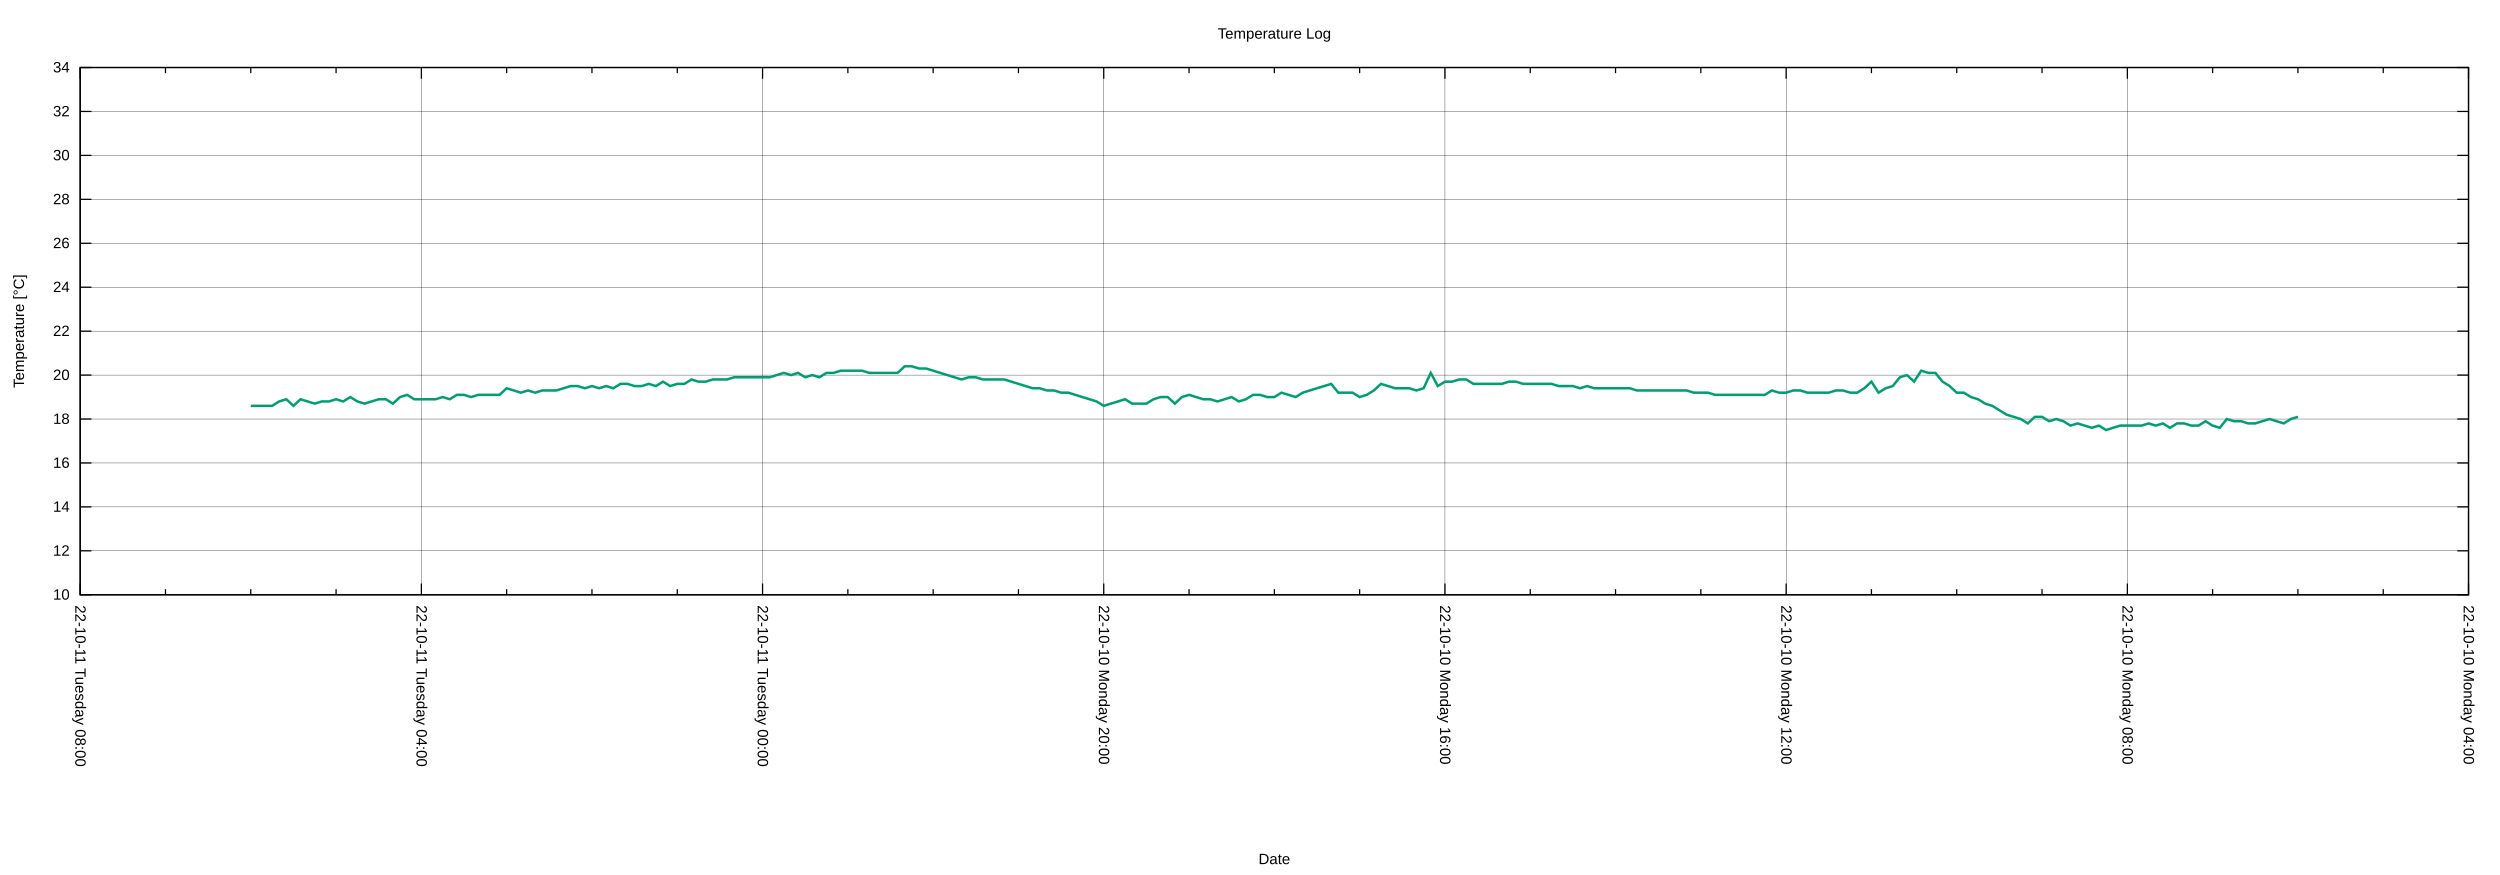
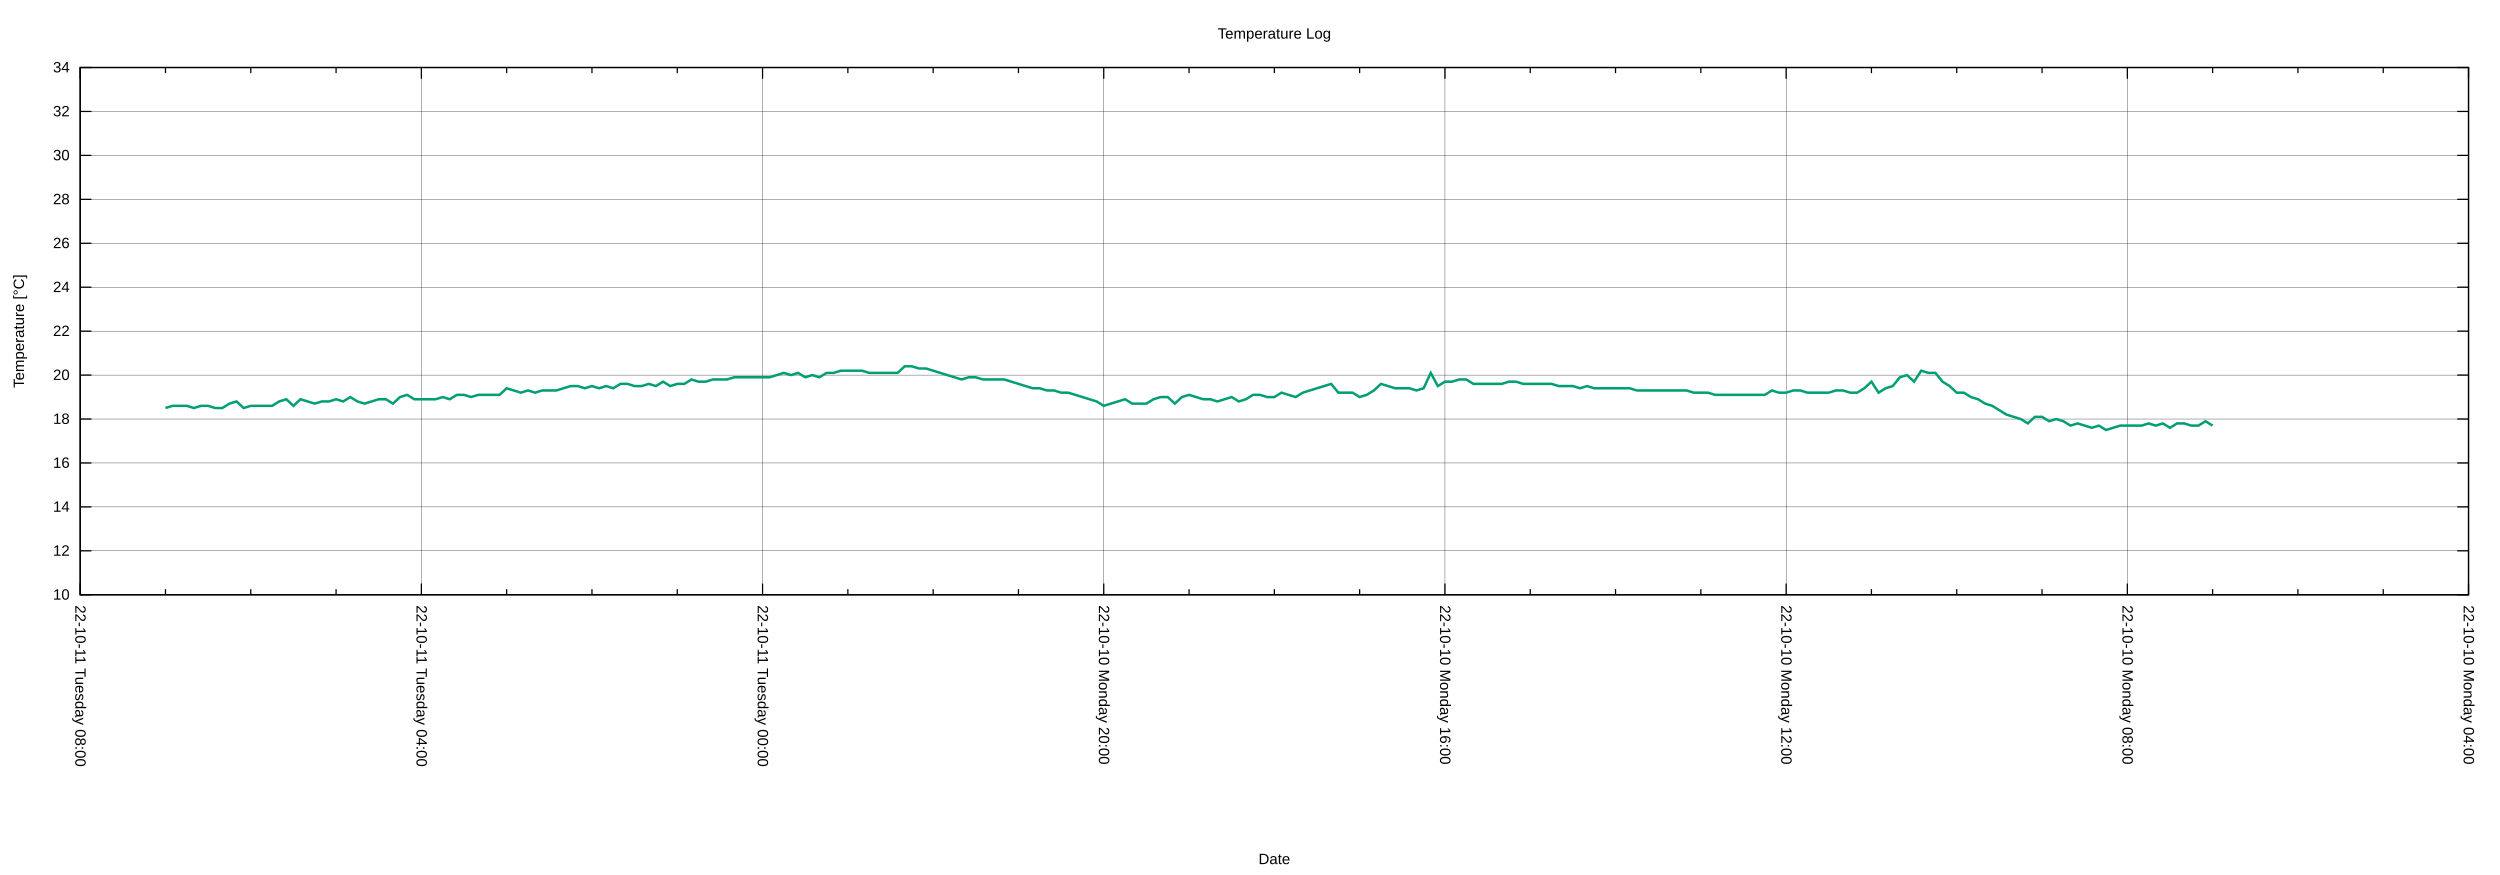
<svg xmlns="http://www.w3.org/2000/svg" xmlns:xlink="http://www.w3.org/1999/xlink" width="2000" height="700" viewBox="0 0 2000 700">
  <g id="gnuplot_canvas">
    <rect x="0" y="0" width="2000" height="700" fill="none" />
    <defs>
      <circle id="gpDot" r="0.5" stroke-width="0.5" stroke="currentColor" />
      <path id="gpPt0" stroke-width="0.222" stroke="currentColor" d="M-1,0 h2 M0,-1 v2" />
      <path id="gpPt1" stroke-width="0.222" stroke="currentColor" d="M-1,-1 L1,1 M1,-1 L-1,1" />
      <path id="gpPt2" stroke-width="0.222" stroke="currentColor" d="M-1,0 L1,0 M0,-1 L0,1 M-1,-1 L1,1 M-1,1 L1,-1" />
      <rect id="gpPt3" stroke-width="0.222" stroke="currentColor" x="-1" y="-1" width="2" height="2" />
      <rect id="gpPt4" stroke-width="0.222" stroke="currentColor" fill="currentColor" x="-1" y="-1" width="2" height="2" />
      <circle id="gpPt5" stroke-width="0.222" stroke="currentColor" cx="0" cy="0" r="1" />
      <use xlink:href="#gpPt5" id="gpPt6" fill="currentColor" stroke="none" />
      <path id="gpPt7" stroke-width="0.222" stroke="currentColor" d="M0,-1.33 L-1.33,0.67 L1.33,0.67 z" />
      <use xlink:href="#gpPt7" id="gpPt8" fill="currentColor" stroke="none" />
      <use xlink:href="#gpPt7" id="gpPt9" stroke="currentColor" transform="rotate(180)" />
      <use xlink:href="#gpPt9" id="gpPt10" fill="currentColor" stroke="none" />
      <use xlink:href="#gpPt3" id="gpPt11" stroke="currentColor" transform="rotate(45)" />
      <use xlink:href="#gpPt11" id="gpPt12" fill="currentColor" stroke="none" />
      <path id="gpPt13" stroke-width="0.222" stroke="currentColor" d="M0,1.330 L1.265,0.411 L0.782,-1.067 L-0.782,-1.076 L-1.265,0.411 z" />
      <use xlink:href="#gpPt13" id="gpPt14" fill="currentColor" stroke="none" />
      <filter id="textbox" filterUnits="objectBoundingBox" x="0" y="0" height="1" width="1">
        <feFlood flood-color="white" flood-opacity="1" result="bgnd" />
        <feComposite in="SourceGraphic" in2="bgnd" operator="atop" />
      </filter>
      <filter id="greybox" filterUnits="objectBoundingBox" x="0" y="0" height="1" width="1">
        <feFlood flood-color="lightgrey" flood-opacity="1" result="grey" />
        <feComposite in="SourceGraphic" in2="grey" operator="atop" />
      </filter>
    </defs>
    <g fill="none" color="white" stroke="currentColor" stroke-width="1.00" stroke-linecap="butt" stroke-linejoin="miter">
</g>
    <g fill="none" color="black" stroke="currentColor" stroke-width="1.00" stroke-linecap="butt" stroke-linejoin="miter">
</g>
    <g fill="none" color="black" stroke="black" stroke-width="0.25" stroke-linecap="butt" stroke-linejoin="miter">
</g>
    <g fill="none" color="black" stroke="currentColor" stroke-width="0.25" stroke-linecap="butt" stroke-linejoin="miter">
      <path stroke="black" class="gridline" d="M64.14,475.82 L1974.82,475.82  " />
    </g>
    <g fill="none" color="black" stroke="black" stroke-width="1.00" stroke-linecap="butt" stroke-linejoin="miter">
</g>
    <g fill="none" color="black" stroke="currentColor" stroke-width="1.00" stroke-linecap="butt" stroke-linejoin="miter">
      <path stroke="black" d="M64.14,475.82 L73.14,475.82 M1974.82,475.82 L1965.82,475.82  " />
      <g transform="translate(55.75,479.72)" stroke="none" fill="black" font-family="Arial" font-size="12.00" text-anchor="end">
        <text>
          <tspan font-family="Arial"> 10</tspan>
        </text>
      </g>
    </g>
    <g fill="none" color="black" stroke="currentColor" stroke-width="1.00" stroke-linecap="butt" stroke-linejoin="miter">
</g>
    <g fill="none" color="black" stroke="black" stroke-width="0.25" stroke-linecap="butt" stroke-linejoin="miter">
</g>
    <g fill="none" color="black" stroke="currentColor" stroke-width="0.25" stroke-linecap="butt" stroke-linejoin="miter">
      <path stroke="black" class="gridline" d="M64.14,440.67 L1974.82,440.67  " />
    </g>
    <g fill="none" color="black" stroke="black" stroke-width="1.00" stroke-linecap="butt" stroke-linejoin="miter">
</g>
    <g fill="none" color="black" stroke="currentColor" stroke-width="1.00" stroke-linecap="butt" stroke-linejoin="miter">
      <path stroke="black" d="M64.14,440.67 L73.14,440.67 M1974.82,440.67 L1965.82,440.67  " />
      <g transform="translate(55.75,444.57)" stroke="none" fill="black" font-family="Arial" font-size="12.00" text-anchor="end">
        <text>
          <tspan font-family="Arial"> 12</tspan>
        </text>
      </g>
    </g>
    <g fill="none" color="black" stroke="currentColor" stroke-width="1.00" stroke-linecap="butt" stroke-linejoin="miter">
</g>
    <g fill="none" color="black" stroke="black" stroke-width="0.25" stroke-linecap="butt" stroke-linejoin="miter">
</g>
    <g fill="none" color="black" stroke="currentColor" stroke-width="0.25" stroke-linecap="butt" stroke-linejoin="miter">
      <path stroke="black" class="gridline" d="M64.14,405.52 L1974.82,405.52  " />
    </g>
    <g fill="none" color="black" stroke="black" stroke-width="1.00" stroke-linecap="butt" stroke-linejoin="miter">
</g>
    <g fill="none" color="black" stroke="currentColor" stroke-width="1.00" stroke-linecap="butt" stroke-linejoin="miter">
      <path stroke="black" d="M64.14,405.52 L73.14,405.52 M1974.82,405.52 L1965.82,405.52  " />
      <g transform="translate(55.75,409.42)" stroke="none" fill="black" font-family="Arial" font-size="12.00" text-anchor="end">
        <text>
          <tspan font-family="Arial"> 14</tspan>
        </text>
      </g>
    </g>
    <g fill="none" color="black" stroke="currentColor" stroke-width="1.00" stroke-linecap="butt" stroke-linejoin="miter">
</g>
    <g fill="none" color="black" stroke="black" stroke-width="0.25" stroke-linecap="butt" stroke-linejoin="miter">
</g>
    <g fill="none" color="black" stroke="currentColor" stroke-width="0.25" stroke-linecap="butt" stroke-linejoin="miter">
      <path stroke="black" class="gridline" d="M64.14,370.37 L1974.82,370.37  " />
    </g>
    <g fill="none" color="black" stroke="black" stroke-width="1.00" stroke-linecap="butt" stroke-linejoin="miter">
</g>
    <g fill="none" color="black" stroke="currentColor" stroke-width="1.00" stroke-linecap="butt" stroke-linejoin="miter">
      <path stroke="black" d="M64.14,370.37 L73.14,370.37 M1974.82,370.37 L1965.82,370.37  " />
      <g transform="translate(55.75,374.27)" stroke="none" fill="black" font-family="Arial" font-size="12.00" text-anchor="end">
        <text>
          <tspan font-family="Arial"> 16</tspan>
        </text>
      </g>
    </g>
    <g fill="none" color="black" stroke="currentColor" stroke-width="1.00" stroke-linecap="butt" stroke-linejoin="miter">
</g>
    <g fill="none" color="black" stroke="black" stroke-width="0.25" stroke-linecap="butt" stroke-linejoin="miter">
</g>
    <g fill="none" color="black" stroke="currentColor" stroke-width="0.25" stroke-linecap="butt" stroke-linejoin="miter">
      <path stroke="black" class="gridline" d="M64.14,335.22 L1974.82,335.22  " />
    </g>
    <g fill="none" color="black" stroke="black" stroke-width="1.00" stroke-linecap="butt" stroke-linejoin="miter">
</g>
    <g fill="none" color="black" stroke="currentColor" stroke-width="1.00" stroke-linecap="butt" stroke-linejoin="miter">
      <path stroke="black" d="M64.14,335.22 L73.14,335.22 M1974.82,335.22 L1965.82,335.22  " />
      <g transform="translate(55.75,339.12)" stroke="none" fill="black" font-family="Arial" font-size="12.00" text-anchor="end">
        <text>
          <tspan font-family="Arial"> 18</tspan>
        </text>
      </g>
    </g>
    <g fill="none" color="black" stroke="currentColor" stroke-width="1.00" stroke-linecap="butt" stroke-linejoin="miter">
</g>
    <g fill="none" color="black" stroke="black" stroke-width="0.25" stroke-linecap="butt" stroke-linejoin="miter">
</g>
    <g fill="none" color="black" stroke="currentColor" stroke-width="0.25" stroke-linecap="butt" stroke-linejoin="miter">
      <path stroke="black" class="gridline" d="M64.14,300.07 L1974.82,300.07  " />
    </g>
    <g fill="none" color="black" stroke="black" stroke-width="1.00" stroke-linecap="butt" stroke-linejoin="miter">
</g>
    <g fill="none" color="black" stroke="currentColor" stroke-width="1.00" stroke-linecap="butt" stroke-linejoin="miter">
      <path stroke="black" d="M64.14,300.07 L73.14,300.07 M1974.82,300.07 L1965.82,300.07  " />
      <g transform="translate(55.75,303.97)" stroke="none" fill="black" font-family="Arial" font-size="12.00" text-anchor="end">
        <text>
          <tspan font-family="Arial"> 20</tspan>
        </text>
      </g>
    </g>
    <g fill="none" color="black" stroke="currentColor" stroke-width="1.00" stroke-linecap="butt" stroke-linejoin="miter">
</g>
    <g fill="none" color="black" stroke="black" stroke-width="0.25" stroke-linecap="butt" stroke-linejoin="miter">
</g>
    <g fill="none" color="black" stroke="currentColor" stroke-width="0.25" stroke-linecap="butt" stroke-linejoin="miter">
      <path stroke="black" class="gridline" d="M64.14,264.91 L1974.82,264.91  " />
    </g>
    <g fill="none" color="black" stroke="black" stroke-width="1.00" stroke-linecap="butt" stroke-linejoin="miter">
</g>
    <g fill="none" color="black" stroke="currentColor" stroke-width="1.00" stroke-linecap="butt" stroke-linejoin="miter">
      <path stroke="black" d="M64.14,264.91 L73.14,264.91 M1974.82,264.91 L1965.82,264.91  " />
      <g transform="translate(55.75,268.81)" stroke="none" fill="black" font-family="Arial" font-size="12.00" text-anchor="end">
        <text>
          <tspan font-family="Arial"> 22</tspan>
        </text>
      </g>
    </g>
    <g fill="none" color="black" stroke="currentColor" stroke-width="1.00" stroke-linecap="butt" stroke-linejoin="miter">
</g>
    <g fill="none" color="black" stroke="black" stroke-width="0.25" stroke-linecap="butt" stroke-linejoin="miter">
</g>
    <g fill="none" color="black" stroke="currentColor" stroke-width="0.25" stroke-linecap="butt" stroke-linejoin="miter">
      <path stroke="black" class="gridline" d="M64.14,229.76 L1974.82,229.76  " />
    </g>
    <g fill="none" color="black" stroke="black" stroke-width="1.00" stroke-linecap="butt" stroke-linejoin="miter">
</g>
    <g fill="none" color="black" stroke="currentColor" stroke-width="1.00" stroke-linecap="butt" stroke-linejoin="miter">
      <path stroke="black" d="M64.14,229.76 L73.14,229.76 M1974.82,229.76 L1965.82,229.76  " />
      <g transform="translate(55.75,233.66)" stroke="none" fill="black" font-family="Arial" font-size="12.00" text-anchor="end">
        <text>
          <tspan font-family="Arial"> 24</tspan>
        </text>
      </g>
    </g>
    <g fill="none" color="black" stroke="currentColor" stroke-width="1.00" stroke-linecap="butt" stroke-linejoin="miter">
</g>
    <g fill="none" color="black" stroke="black" stroke-width="0.25" stroke-linecap="butt" stroke-linejoin="miter">
</g>
    <g fill="none" color="black" stroke="currentColor" stroke-width="0.25" stroke-linecap="butt" stroke-linejoin="miter">
      <path stroke="black" class="gridline" d="M64.14,194.61 L1974.82,194.61  " />
    </g>
    <g fill="none" color="black" stroke="black" stroke-width="1.00" stroke-linecap="butt" stroke-linejoin="miter">
</g>
    <g fill="none" color="black" stroke="currentColor" stroke-width="1.00" stroke-linecap="butt" stroke-linejoin="miter">
      <path stroke="black" d="M64.14,194.61 L73.14,194.61 M1974.82,194.61 L1965.82,194.61  " />
      <g transform="translate(55.75,198.51)" stroke="none" fill="black" font-family="Arial" font-size="12.00" text-anchor="end">
        <text>
          <tspan font-family="Arial"> 26</tspan>
        </text>
      </g>
    </g>
    <g fill="none" color="black" stroke="currentColor" stroke-width="1.00" stroke-linecap="butt" stroke-linejoin="miter">
</g>
    <g fill="none" color="black" stroke="black" stroke-width="0.25" stroke-linecap="butt" stroke-linejoin="miter">
</g>
    <g fill="none" color="black" stroke="currentColor" stroke-width="0.25" stroke-linecap="butt" stroke-linejoin="miter">
      <path stroke="black" class="gridline" d="M64.14,159.46 L1974.82,159.46  " />
    </g>
    <g fill="none" color="black" stroke="black" stroke-width="1.00" stroke-linecap="butt" stroke-linejoin="miter">
</g>
    <g fill="none" color="black" stroke="currentColor" stroke-width="1.00" stroke-linecap="butt" stroke-linejoin="miter">
      <path stroke="black" d="M64.14,159.46 L73.14,159.46 M1974.82,159.46 L1965.82,159.46  " />
      <g transform="translate(55.75,163.36)" stroke="none" fill="black" font-family="Arial" font-size="12.00" text-anchor="end">
        <text>
          <tspan font-family="Arial"> 28</tspan>
        </text>
      </g>
    </g>
    <g fill="none" color="black" stroke="currentColor" stroke-width="1.00" stroke-linecap="butt" stroke-linejoin="miter">
</g>
    <g fill="none" color="black" stroke="black" stroke-width="0.25" stroke-linecap="butt" stroke-linejoin="miter">
</g>
    <g fill="none" color="black" stroke="currentColor" stroke-width="0.25" stroke-linecap="butt" stroke-linejoin="miter">
      <path stroke="black" class="gridline" d="M64.14,124.31 L1974.82,124.31  " />
    </g>
    <g fill="none" color="black" stroke="black" stroke-width="1.00" stroke-linecap="butt" stroke-linejoin="miter">
</g>
    <g fill="none" color="black" stroke="currentColor" stroke-width="1.00" stroke-linecap="butt" stroke-linejoin="miter">
      <path stroke="black" d="M64.14,124.31 L73.14,124.31 M1974.82,124.31 L1965.82,124.31  " />
      <g transform="translate(55.75,128.21)" stroke="none" fill="black" font-family="Arial" font-size="12.00" text-anchor="end">
        <text>
          <tspan font-family="Arial"> 30</tspan>
        </text>
      </g>
    </g>
    <g fill="none" color="black" stroke="currentColor" stroke-width="1.00" stroke-linecap="butt" stroke-linejoin="miter">
</g>
    <g fill="none" color="black" stroke="black" stroke-width="0.25" stroke-linecap="butt" stroke-linejoin="miter">
</g>
    <g fill="none" color="black" stroke="currentColor" stroke-width="0.25" stroke-linecap="butt" stroke-linejoin="miter">
      <path stroke="black" class="gridline" d="M64.14,89.16 L1974.82,89.16  " />
    </g>
    <g fill="none" color="black" stroke="black" stroke-width="1.00" stroke-linecap="butt" stroke-linejoin="miter">
</g>
    <g fill="none" color="black" stroke="currentColor" stroke-width="1.00" stroke-linecap="butt" stroke-linejoin="miter">
      <path stroke="black" d="M64.14,89.16 L73.14,89.16 M1974.82,89.16 L1965.82,89.16  " />
      <g transform="translate(55.75,93.06)" stroke="none" fill="black" font-family="Arial" font-size="12.00" text-anchor="end">
        <text>
          <tspan font-family="Arial"> 32</tspan>
        </text>
      </g>
    </g>
    <g fill="none" color="black" stroke="currentColor" stroke-width="1.00" stroke-linecap="butt" stroke-linejoin="miter">
</g>
    <g fill="none" color="black" stroke="black" stroke-width="0.25" stroke-linecap="butt" stroke-linejoin="miter">
</g>
    <g fill="none" color="black" stroke="currentColor" stroke-width="0.25" stroke-linecap="butt" stroke-linejoin="miter">
      <path stroke="black" class="gridline" d="M64.14,54.01 L1974.82,54.01  " />
    </g>
    <g fill="none" color="black" stroke="black" stroke-width="1.00" stroke-linecap="butt" stroke-linejoin="miter">
</g>
    <g fill="none" color="black" stroke="currentColor" stroke-width="1.00" stroke-linecap="butt" stroke-linejoin="miter">
      <path stroke="black" d="M64.14,54.01 L73.14,54.01 M1974.82,54.01 L1965.82,54.01  " />
      <g transform="translate(55.75,57.91)" stroke="none" fill="black" font-family="Arial" font-size="12.00" text-anchor="end">
        <text>
          <tspan font-family="Arial"> 34</tspan>
        </text>
      </g>
    </g>
    <g fill="none" color="black" stroke="currentColor" stroke-width="1.00" stroke-linecap="butt" stroke-linejoin="miter">
</g>
    <g fill="none" color="black" stroke="black" stroke-width="0.25" stroke-linecap="butt" stroke-linejoin="miter">
</g>
    <g fill="none" color="black" stroke="currentColor" stroke-width="0.25" stroke-linecap="butt" stroke-linejoin="miter">
      <path stroke="black" class="gridline" d="M1974.82,475.82 L1974.82,54.01  " />
    </g>
    <g fill="none" color="black" stroke="black" stroke-width="1.00" stroke-linecap="butt" stroke-linejoin="miter">
</g>
    <g fill="none" color="black" stroke="currentColor" stroke-width="1.00" stroke-linecap="butt" stroke-linejoin="miter">
      <path stroke="black" d="M1974.82,475.82 L1974.82,466.82 M1974.82,54.01 L1974.82,63.01  " />
      <g transform="translate(1970.92,484.21) rotate(90)" stroke="none" fill="black" font-family="Arial" font-size="12.00" text-anchor="start">
        <text>
          <tspan font-family="Arial">22-10-10 Monday 04:00</tspan>
        </text>
      </g>
    </g>
    <g fill="none" color="black" stroke="currentColor" stroke-width="1.00" stroke-linecap="butt" stroke-linejoin="miter">
      <path stroke="black" d="M1906.58,475.82 L1906.58,471.32 M1906.58,54.01 L1906.58,58.51 M1838.34,475.82 L1838.34,471.32 M1838.34,54.01 L1838.34,58.51   M1770.10,475.82 L1770.10,471.32 M1770.10,54.01 L1770.10,58.51  " />
    </g>
    <g fill="none" color="black" stroke="black" stroke-width="0.25" stroke-linecap="butt" stroke-linejoin="miter">
</g>
    <g fill="none" color="black" stroke="currentColor" stroke-width="0.25" stroke-linecap="butt" stroke-linejoin="miter">
      <path stroke="black" class="gridline" d="M1701.87,475.82 L1701.87,54.01  " />
    </g>
    <g fill="none" color="black" stroke="black" stroke-width="1.00" stroke-linecap="butt" stroke-linejoin="miter">
</g>
    <g fill="none" color="black" stroke="currentColor" stroke-width="1.00" stroke-linecap="butt" stroke-linejoin="miter">
      <path stroke="black" d="M1701.87,475.82 L1701.87,466.82 M1701.87,54.01 L1701.87,63.01  " />
      <g transform="translate(1697.97,484.21) rotate(90)" stroke="none" fill="black" font-family="Arial" font-size="12.00" text-anchor="start">
        <text>
          <tspan font-family="Arial">22-10-10 Monday 08:00</tspan>
        </text>
      </g>
    </g>
    <g fill="none" color="black" stroke="currentColor" stroke-width="1.00" stroke-linecap="butt" stroke-linejoin="miter">
      <path stroke="black" d="M1633.63,475.82 L1633.63,471.32 M1633.63,54.01 L1633.63,58.51 M1565.39,475.82 L1565.39,471.32 M1565.39,54.01 L1565.39,58.51   M1497.15,475.82 L1497.15,471.32 M1497.15,54.01 L1497.15,58.51  " />
    </g>
    <g fill="none" color="black" stroke="black" stroke-width="0.25" stroke-linecap="butt" stroke-linejoin="miter">
</g>
    <g fill="none" color="black" stroke="currentColor" stroke-width="0.25" stroke-linecap="butt" stroke-linejoin="miter">
      <path stroke="black" class="gridline" d="M1428.91,475.82 L1428.91,54.01  " />
    </g>
    <g fill="none" color="black" stroke="black" stroke-width="1.00" stroke-linecap="butt" stroke-linejoin="miter">
</g>
    <g fill="none" color="black" stroke="currentColor" stroke-width="1.00" stroke-linecap="butt" stroke-linejoin="miter">
      <path stroke="black" d="M1428.91,475.82 L1428.91,466.82 M1428.91,54.01 L1428.91,63.01  " />
      <g transform="translate(1425.01,484.21) rotate(90)" stroke="none" fill="black" font-family="Arial" font-size="12.00" text-anchor="start">
        <text>
          <tspan font-family="Arial">22-10-10 Monday 12:00</tspan>
        </text>
      </g>
    </g>
    <g fill="none" color="black" stroke="currentColor" stroke-width="1.00" stroke-linecap="butt" stroke-linejoin="miter">
      <path stroke="black" d="M1360.67,475.82 L1360.67,471.32 M1360.67,54.01 L1360.67,58.51 M1292.43,475.82 L1292.43,471.32 M1292.43,54.01 L1292.43,58.51   M1224.20,475.82 L1224.20,471.32 M1224.20,54.01 L1224.20,58.51  " />
    </g>
    <g fill="none" color="black" stroke="black" stroke-width="0.25" stroke-linecap="butt" stroke-linejoin="miter">
</g>
    <g fill="none" color="black" stroke="currentColor" stroke-width="0.25" stroke-linecap="butt" stroke-linejoin="miter">
      <path stroke="black" class="gridline" d="M1155.96,475.82 L1155.96,54.01  " />
    </g>
    <g fill="none" color="black" stroke="black" stroke-width="1.00" stroke-linecap="butt" stroke-linejoin="miter">
</g>
    <g fill="none" color="black" stroke="currentColor" stroke-width="1.00" stroke-linecap="butt" stroke-linejoin="miter">
      <path stroke="black" d="M1155.96,475.82 L1155.96,466.82 M1155.96,54.01 L1155.96,63.01  " />
      <g transform="translate(1152.06,484.21) rotate(90)" stroke="none" fill="black" font-family="Arial" font-size="12.00" text-anchor="start">
        <text>
          <tspan font-family="Arial">22-10-10 Monday 16:00</tspan>
        </text>
      </g>
    </g>
    <g fill="none" color="black" stroke="currentColor" stroke-width="1.00" stroke-linecap="butt" stroke-linejoin="miter">
      <path stroke="black" d="M1087.72,475.82 L1087.72,471.32 M1087.72,54.01 L1087.72,58.51 M1019.48,475.82 L1019.48,471.32 M1019.48,54.01 L1019.48,58.51   M951.24,475.82 L951.24,471.32 M951.24,54.01 L951.24,58.51  " />
    </g>
    <g fill="none" color="black" stroke="black" stroke-width="0.25" stroke-linecap="butt" stroke-linejoin="miter">
</g>
    <g fill="none" color="black" stroke="currentColor" stroke-width="0.25" stroke-linecap="butt" stroke-linejoin="miter">
      <path stroke="black" class="gridline" d="M883.00,475.82 L883.00,54.01  " />
    </g>
    <g fill="none" color="black" stroke="black" stroke-width="1.00" stroke-linecap="butt" stroke-linejoin="miter">
</g>
    <g fill="none" color="black" stroke="currentColor" stroke-width="1.00" stroke-linecap="butt" stroke-linejoin="miter">
      <path stroke="black" d="M883.00,475.82 L883.00,466.82 M883.00,54.01 L883.00,63.01  " />
      <g transform="translate(879.10,484.21) rotate(90)" stroke="none" fill="black" font-family="Arial" font-size="12.00" text-anchor="start">
        <text>
          <tspan font-family="Arial">22-10-10 Monday 20:00</tspan>
        </text>
      </g>
    </g>
    <g fill="none" color="black" stroke="currentColor" stroke-width="1.00" stroke-linecap="butt" stroke-linejoin="miter">
      <path stroke="black" d="M814.76,475.82 L814.76,471.32 M814.76,54.01 L814.76,58.51 M746.53,475.82 L746.53,471.32 M746.53,54.01 L746.53,58.51   M678.29,475.82 L678.29,471.32 M678.29,54.01 L678.29,58.51  " />
    </g>
    <g fill="none" color="black" stroke="black" stroke-width="0.25" stroke-linecap="butt" stroke-linejoin="miter">
</g>
    <g fill="none" color="black" stroke="currentColor" stroke-width="0.25" stroke-linecap="butt" stroke-linejoin="miter">
      <path stroke="black" class="gridline" d="M610.05,475.82 L610.05,54.01  " />
    </g>
    <g fill="none" color="black" stroke="black" stroke-width="1.00" stroke-linecap="butt" stroke-linejoin="miter">
</g>
    <g fill="none" color="black" stroke="currentColor" stroke-width="1.00" stroke-linecap="butt" stroke-linejoin="miter">
      <path stroke="black" d="M610.05,475.82 L610.05,466.82 M610.05,54.01 L610.05,63.01  " />
      <g transform="translate(606.15,484.21) rotate(90)" stroke="none" fill="black" font-family="Arial" font-size="12.00" text-anchor="start">
        <text>
          <tspan font-family="Arial">22-10-11 Tuesday 00:00</tspan>
        </text>
      </g>
    </g>
    <g fill="none" color="black" stroke="currentColor" stroke-width="1.00" stroke-linecap="butt" stroke-linejoin="miter">
      <path stroke="black" d="M541.81,475.82 L541.81,471.32 M541.81,54.01 L541.81,58.51 M473.57,475.82 L473.57,471.32 M473.57,54.01 L473.57,58.51   M405.33,475.82 L405.33,471.32 M405.33,54.01 L405.33,58.51  " />
    </g>
    <g fill="none" color="black" stroke="black" stroke-width="0.25" stroke-linecap="butt" stroke-linejoin="miter">
</g>
    <g fill="none" color="black" stroke="currentColor" stroke-width="0.25" stroke-linecap="butt" stroke-linejoin="miter">
      <path stroke="black" class="gridline" d="M337.09,475.82 L337.09,54.01  " />
    </g>
    <g fill="none" color="black" stroke="black" stroke-width="1.00" stroke-linecap="butt" stroke-linejoin="miter">
</g>
    <g fill="none" color="black" stroke="currentColor" stroke-width="1.00" stroke-linecap="butt" stroke-linejoin="miter">
      <path stroke="black" d="M337.09,475.82 L337.09,466.82 M337.09,54.01 L337.09,63.01  " />
      <g transform="translate(333.19,484.21) rotate(90)" stroke="none" fill="black" font-family="Arial" font-size="12.00" text-anchor="start">
        <text>
          <tspan font-family="Arial">22-10-11 Tuesday 04:00</tspan>
        </text>
      </g>
    </g>
    <g fill="none" color="black" stroke="currentColor" stroke-width="1.00" stroke-linecap="butt" stroke-linejoin="miter">
      <path stroke="black" d="M268.86,475.82 L268.86,471.32 M268.86,54.01 L268.86,58.51 M200.62,475.82 L200.62,471.32 M200.62,54.01 L200.62,58.51   M132.38,475.82 L132.38,471.32 M132.38,54.01 L132.38,58.51  " />
    </g>
    <g fill="none" color="black" stroke="black" stroke-width="0.25" stroke-linecap="butt" stroke-linejoin="miter">
</g>
    <g fill="none" color="black" stroke="currentColor" stroke-width="0.25" stroke-linecap="butt" stroke-linejoin="miter">
      <path stroke="black" class="gridline" d="M64.14,475.82 L64.14,54.01  " />
    </g>
    <g fill="none" color="black" stroke="black" stroke-width="1.00" stroke-linecap="butt" stroke-linejoin="miter">
</g>
    <g fill="none" color="black" stroke="currentColor" stroke-width="1.00" stroke-linecap="butt" stroke-linejoin="miter">
      <path stroke="black" d="M64.14,475.82 L64.14,466.82 M64.14,54.01 L64.14,63.01  " />
      <g transform="translate(60.24,484.21) rotate(90)" stroke="none" fill="black" font-family="Arial" font-size="12.00" text-anchor="start">
        <text>
          <tspan font-family="Arial">22-10-11 Tuesday 08:00</tspan>
        </text>
      </g>
    </g>
    <g fill="none" color="black" stroke="currentColor" stroke-width="1.00" stroke-linecap="butt" stroke-linejoin="miter">
</g>
    <g fill="none" color="black" stroke="currentColor" stroke-width="1.00" stroke-linecap="butt" stroke-linejoin="miter">
      <path stroke="black" d="M64.14,54.01 L64.14,475.82 L1974.82,475.82 L1974.82,54.01 L64.14,54.01 Z  " />
    </g>
    <g fill="none" color="black" stroke="currentColor" stroke-width="1.00" stroke-linecap="butt" stroke-linejoin="miter">
      <g transform="translate(19.18,264.92) rotate(270)" stroke="none" fill="black" font-family="Arial" font-size="12.00" text-anchor="middle">
        <text>
          <tspan font-family="Arial">Temperature [°C]</tspan>
        </text>
      </g>
    </g>
    <g fill="none" color="black" stroke="currentColor" stroke-width="1.00" stroke-linecap="butt" stroke-linejoin="miter">
      <g transform="translate(1019.48,691.30)" stroke="none" fill="black" font-family="Arial" font-size="12.00" text-anchor="middle">
        <text>
          <tspan font-family="Arial">Date</tspan>
        </text>
      </g>
    </g>
    <g fill="none" color="black" stroke="currentColor" stroke-width="1.00" stroke-linecap="butt" stroke-linejoin="miter">
</g>
    <g id="gnuplot_plot_1">
      <g fill="none" color="white" stroke="currentColor" stroke-width="2.00" stroke-linecap="butt" stroke-linejoin="miter">
</g>
      <g fill="none" color="black" stroke="currentColor" stroke-width="2.00" stroke-linecap="butt" stroke-linejoin="miter">
-         <path stroke="rgb(  0, 158, 115)" d="M200.62,324.67 L206.30,324.67 L211.99,324.67 L217.68,324.67 L223.36,321.16 L229.05,319.40 L234.74,324.67 L240.42,319.40   L246.11,321.16 L251.80,322.91 L257.48,321.16 L263.17,321.16 L268.86,319.40 L274.54,321.16 L280.23,317.64 L285.92,321.16   L291.60,322.91 L297.29,321.16 L302.98,319.40 L308.66,319.40 L314.35,322.91 L320.03,317.64 L325.72,315.88 L331.41,319.40   L337.09,319.40 L342.78,319.40 L348.47,319.40 L354.15,317.64 L359.84,319.40 L365.53,315.88 L371.21,315.88 L376.90,317.64   L382.59,315.88 L388.27,315.88 L393.96,315.88 L399.65,315.88 L405.33,310.61 L411.02,312.37 L416.71,314.13 L422.39,312.37   L428.08,314.13 L433.77,312.37 L439.45,312.37 L445.14,312.37 L450.83,310.61 L456.51,308.85 L462.20,308.85 L467.88,310.61   L473.57,308.85 L479.26,310.61 L484.94,308.85 L490.63,310.61 L496.32,307.10 L502.00,307.10 L507.69,308.85 L513.38,308.85   L519.06,307.10 L524.75,308.85 L530.44,305.34 L536.12,308.85 L541.81,307.10 L547.50,307.10 L553.18,303.58 L558.87,305.34   L564.56,305.34 L570.24,303.58 L575.93,303.58 L581.62,303.58 L587.30,301.82 L592.99,301.82 L598.68,301.82 L604.36,301.82   L610.05,301.82 L615.74,301.82 L621.42,300.07 L627.11,298.31 L632.79,300.07 L638.48,298.31 L644.17,301.82 L649.85,300.07   L655.54,301.82 L661.23,298.31 L666.91,298.31 L672.60,296.55 L678.29,296.55 L683.97,296.55 L689.66,296.55 L695.35,298.31   L701.03,298.31 L706.72,298.31 L712.41,298.31 L718.09,298.31 L723.78,293.04 L729.47,293.04 L735.15,294.79 L740.84,294.79   L746.53,296.55 L752.21,298.31 L757.90,300.07 L763.59,301.82 L769.27,303.58 L774.96,301.82 L780.65,301.82 L786.33,303.58   L792.02,303.58 L797.70,303.58 L803.39,303.58 L809.08,305.34 L814.76,307.10 L820.45,308.85 L826.14,310.61 L831.82,310.61   L837.51,312.37 L843.20,312.37 L848.88,314.13 L854.57,314.13 L860.26,315.88 L865.94,317.64 L871.63,319.40 L877.32,321.16   L883.00,324.67 L888.69,322.91 L894.38,321.16 L900.06,319.40 L905.75,322.91 L911.44,322.91 L917.12,322.91 L922.81,319.40   L928.50,317.64 L934.18,317.64 L939.87,322.91 L945.55,317.64 L951.24,315.88 L956.93,317.64 L962.61,319.40 L968.30,319.40   L973.99,321.16 L979.67,319.40 L985.36,317.64 L991.05,321.16 L996.73,319.40 L1002.42,315.88 L1008.11,315.88 L1013.79,317.64   L1019.48,317.64 L1025.17,314.13 L1030.85,315.88 L1036.54,317.64 L1042.23,314.13 L1047.91,312.37 L1053.60,310.61 L1059.29,308.85   L1064.97,307.10 L1070.66,314.13 L1076.35,314.13 L1082.03,314.13 L1087.72,317.64 L1093.41,315.88 L1099.09,312.37 L1104.78,307.10   L1110.46,308.85 L1116.15,310.61 L1121.84,310.61 L1127.52,310.61 L1133.21,312.37 L1138.90,310.61 L1144.58,298.31 L1150.27,308.85   L1155.96,305.34 L1161.64,305.34 L1167.33,303.58 L1173.02,303.58 L1178.70,307.10 L1184.39,307.10 L1190.08,307.10 L1195.76,307.10   L1201.45,307.10 L1207.14,305.34 L1212.82,305.34 L1218.51,307.10 L1224.20,307.10 L1229.88,307.10 L1235.57,307.10 L1241.26,307.10   L1246.94,308.85 L1252.63,308.85 L1258.32,308.85 L1264.00,310.61 L1269.69,308.85 L1275.37,310.61 L1281.06,310.61 L1286.75,310.61   L1292.43,310.61 L1298.12,310.61 L1303.81,310.61 L1309.49,312.37 L1315.18,312.37 L1320.87,312.37 L1326.55,312.37 L1332.24,312.37   L1337.93,312.37 L1343.61,312.37 L1349.30,312.37 L1354.99,314.13 L1360.67,314.13 L1366.36,314.13 L1372.05,315.88 L1377.73,315.88   L1383.42,315.88 L1389.11,315.88 L1394.79,315.88 L1400.48,315.88 L1406.17,315.88 L1411.85,315.88 L1417.54,312.37 L1423.22,314.13   L1428.91,314.13 L1434.60,312.37 L1440.28,312.37 L1445.97,314.13 L1451.66,314.13 L1457.34,314.13 L1463.03,314.13 L1468.72,312.37   L1474.40,312.37 L1480.09,314.13 L1485.78,314.13 L1491.46,310.61 L1497.15,305.34 L1502.84,314.13 L1508.52,310.61 L1514.21,308.85   L1519.90,301.82 L1525.58,300.07 L1531.27,305.34 L1536.96,296.55 L1542.64,298.31 L1548.33,298.31 L1554.02,305.34 L1559.70,308.85   L1565.39,314.13 L1571.08,314.13 L1576.76,317.64 L1582.45,319.40 L1588.13,322.91 L1593.82,324.67 L1599.51,328.19 L1605.19,331.70   L1610.88,333.46 L1616.57,335.22 L1622.25,338.73 L1627.94,333.46 L1633.63,333.46 L1639.31,336.97 L1645.00,335.22 L1650.69,336.97   L1656.37,340.49 L1662.06,338.73 L1667.75,340.49 L1673.43,342.25 L1679.12,340.49 L1684.81,344.00 L1690.49,342.25 L1696.18,340.49   L1701.87,340.49 L1707.55,340.49 L1713.24,340.49 L1718.93,338.73 L1724.61,340.49 L1730.30,338.73 L1735.99,342.25 L1741.67,338.73   L1747.36,338.73 L1753.04,340.49 L1758.73,340.49 L1764.42,336.97 L1770.10,340.49 L1775.79,342.25 L1781.48,335.22 L1787.16,336.97   L1792.85,336.97 L1798.54,338.73 L1804.22,338.73 L1809.91,336.97 L1815.60,335.22 L1821.28,336.97 L1826.97,338.73 L1832.66,335.22   L1838.34,333.46  " />
+         <path stroke="rgb(  0, 158, 115)" d="M132.38,326.43 L138.07,324.67 L143.75,324.67 L149.44,324.67 L155.12,326.43 L160.81,324.67 L166.50,324.67 L172.18,326.43   L177.87,326.43 L183.56,322.91 L189.24,321.16 L194.93,326.43 L200.62,324.67 L206.30,324.67 L211.99,324.67 L217.68,324.67   L223.36,321.16 L229.05,319.40 L234.74,324.67 L240.42,319.40 L246.11,321.16 L251.80,322.91 L257.48,321.16 L263.17,321.16   L268.86,319.40 L274.54,321.16 L280.23,317.64 L285.92,321.16 L291.60,322.91 L297.29,321.16 L302.98,319.40 L308.66,319.40   L314.35,322.91 L320.03,317.64 L325.72,315.88 L331.41,319.40 L337.09,319.40 L342.78,319.40 L348.47,319.40 L354.15,317.64   L359.84,319.40 L365.53,315.88 L371.21,315.88 L376.90,317.64 L382.59,315.88 L388.27,315.88 L393.96,315.88 L399.65,315.88   L405.33,310.61 L411.02,312.37 L416.71,314.13 L422.39,312.37 L428.08,314.13 L433.77,312.37 L439.45,312.37 L445.14,312.37   L450.83,310.61 L456.51,308.85 L462.20,308.85 L467.88,310.61 L473.57,308.85 L479.26,310.61 L484.94,308.85 L490.63,310.61   L496.32,307.10 L502.00,307.10 L507.69,308.85 L513.38,308.85 L519.06,307.10 L524.75,308.85 L530.44,305.34 L536.12,308.85   L541.81,307.10 L547.50,307.10 L553.18,303.58 L558.87,305.34 L564.56,305.34 L570.24,303.58 L575.93,303.58 L581.62,303.58   L587.30,301.82 L592.99,301.82 L598.68,301.82 L604.36,301.82 L610.05,301.82 L615.74,301.82 L621.42,300.07 L627.11,298.31   L632.79,300.07 L638.48,298.31 L644.17,301.82 L649.85,300.07 L655.54,301.82 L661.23,298.31 L666.91,298.31 L672.60,296.55   L678.29,296.55 L683.97,296.55 L689.66,296.55 L695.35,298.31 L701.03,298.31 L706.72,298.31 L712.41,298.31 L718.09,298.31   L723.78,293.04 L729.47,293.04 L735.15,294.79 L740.84,294.79 L746.53,296.55 L752.21,298.31 L757.90,300.07 L763.59,301.82   L769.27,303.58 L774.96,301.82 L780.65,301.82 L786.33,303.58 L792.02,303.58 L797.70,303.58 L803.39,303.58 L809.08,305.34   L814.76,307.10 L820.45,308.85 L826.14,310.61 L831.82,310.61 L837.51,312.37 L843.20,312.37 L848.88,314.13 L854.57,314.13   L860.26,315.88 L865.94,317.64 L871.63,319.40 L877.32,321.16 L883.00,324.67 L888.69,322.91 L894.38,321.16 L900.06,319.40   L905.75,322.91 L911.44,322.91 L917.12,322.91 L922.81,319.40 L928.50,317.64 L934.18,317.64 L939.87,322.91 L945.55,317.64   L951.24,315.88 L956.93,317.64 L962.61,319.40 L968.30,319.40 L973.99,321.16 L979.67,319.40 L985.36,317.64 L991.05,321.16   L996.73,319.40 L1002.42,315.88 L1008.11,315.88 L1013.79,317.64 L1019.48,317.64 L1025.17,314.13 L1030.85,315.88 L1036.54,317.64   L1042.23,314.13 L1047.91,312.37 L1053.60,310.61 L1059.29,308.85 L1064.97,307.10 L1070.66,314.13 L1076.35,314.13 L1082.03,314.13   L1087.72,317.64 L1093.41,315.88 L1099.09,312.37 L1104.78,307.10 L1110.46,308.85 L1116.15,310.61 L1121.84,310.61 L1127.52,310.61   L1133.21,312.37 L1138.90,310.61 L1144.58,298.31 L1150.27,308.85 L1155.96,305.34 L1161.64,305.34 L1167.33,303.58 L1173.02,303.58   L1178.70,307.10 L1184.39,307.10 L1190.08,307.10 L1195.76,307.10 L1201.45,307.10 L1207.14,305.34 L1212.82,305.34 L1218.51,307.10   L1224.20,307.10 L1229.88,307.10 L1235.57,307.10 L1241.26,307.10 L1246.94,308.85 L1252.63,308.85 L1258.32,308.85 L1264.00,310.61   L1269.69,308.85 L1275.37,310.61 L1281.06,310.61 L1286.75,310.61 L1292.43,310.61 L1298.12,310.61 L1303.81,310.61 L1309.49,312.37   L1315.18,312.37 L1320.87,312.37 L1326.55,312.37 L1332.24,312.37 L1337.93,312.37 L1343.61,312.37 L1349.30,312.37 L1354.99,314.13   L1360.67,314.13 L1366.36,314.13 L1372.05,315.88 L1377.73,315.88 L1383.42,315.88 L1389.11,315.88 L1394.79,315.88 L1400.48,315.88   L1406.17,315.88 L1411.85,315.88 L1417.54,312.37 L1423.22,314.13 L1428.91,314.13 L1434.60,312.37 L1440.28,312.37 L1445.97,314.13   L1451.66,314.13 L1457.34,314.13 L1463.03,314.13 L1468.72,312.37 L1474.40,312.37 L1480.09,314.13 L1485.78,314.13 L1491.46,310.61   L1497.15,305.34 L1502.84,314.13 L1508.52,310.61 L1514.21,308.85 L1519.90,301.82 L1525.58,300.07 L1531.27,305.34 L1536.96,296.55   L1542.64,298.31 L1548.33,298.31 L1554.02,305.34 L1559.70,308.85 L1565.39,314.13 L1571.08,314.13 L1576.76,317.64 L1582.45,319.40   L1588.13,322.91 L1593.82,324.67 L1599.51,328.19 L1605.19,331.70 L1610.88,333.46 L1616.57,335.22 L1622.25,338.73 L1627.94,333.46   L1633.63,333.46 L1639.31,336.97 L1645.00,335.22 L1650.69,336.97 L1656.37,340.49 L1662.06,338.73 L1667.75,340.49 L1673.43,342.25   L1679.12,340.49 L1684.81,344.00 L1690.49,342.25 L1696.18,340.49 L1701.87,340.49 L1707.55,340.49 L1713.24,340.49 L1718.93,338.73   L1724.61,340.49 L1730.30,338.73 L1735.99,342.25 L1741.67,338.73 L1747.36,338.73 L1753.04,340.49 L1758.73,340.49 L1764.42,336.97   L1770.10,340.49  " />
      </g>
    </g>
    <g fill="none" color="black" stroke="currentColor" stroke-width="2.00" stroke-linecap="butt" stroke-linejoin="miter">
</g>
    <g fill="none" color="black" stroke="black" stroke-width="1.00" stroke-linecap="butt" stroke-linejoin="miter">
</g>
    <g fill="none" color="black" stroke="currentColor" stroke-width="1.00" stroke-linecap="butt" stroke-linejoin="miter">
      <path stroke="black" d="M64.14,54.01 L64.14,475.82 L1974.82,475.82 L1974.82,54.01 L64.14,54.01 Z  " />
    </g>
    <g fill="none" color="black" stroke="currentColor" stroke-width="1.00" stroke-linecap="butt" stroke-linejoin="miter">
      <g transform="translate(1019.48,30.91)" stroke="none" fill="black" font-family="Arial" font-size="12.00" text-anchor="middle">
        <text>
          <tspan font-family="Arial">Temperature Log</tspan>
        </text>
      </g>
    </g>
    <g fill="none" color="black" stroke="currentColor" stroke-width="1.00" stroke-linecap="butt" stroke-linejoin="miter">
</g>
  </g>
</svg>
